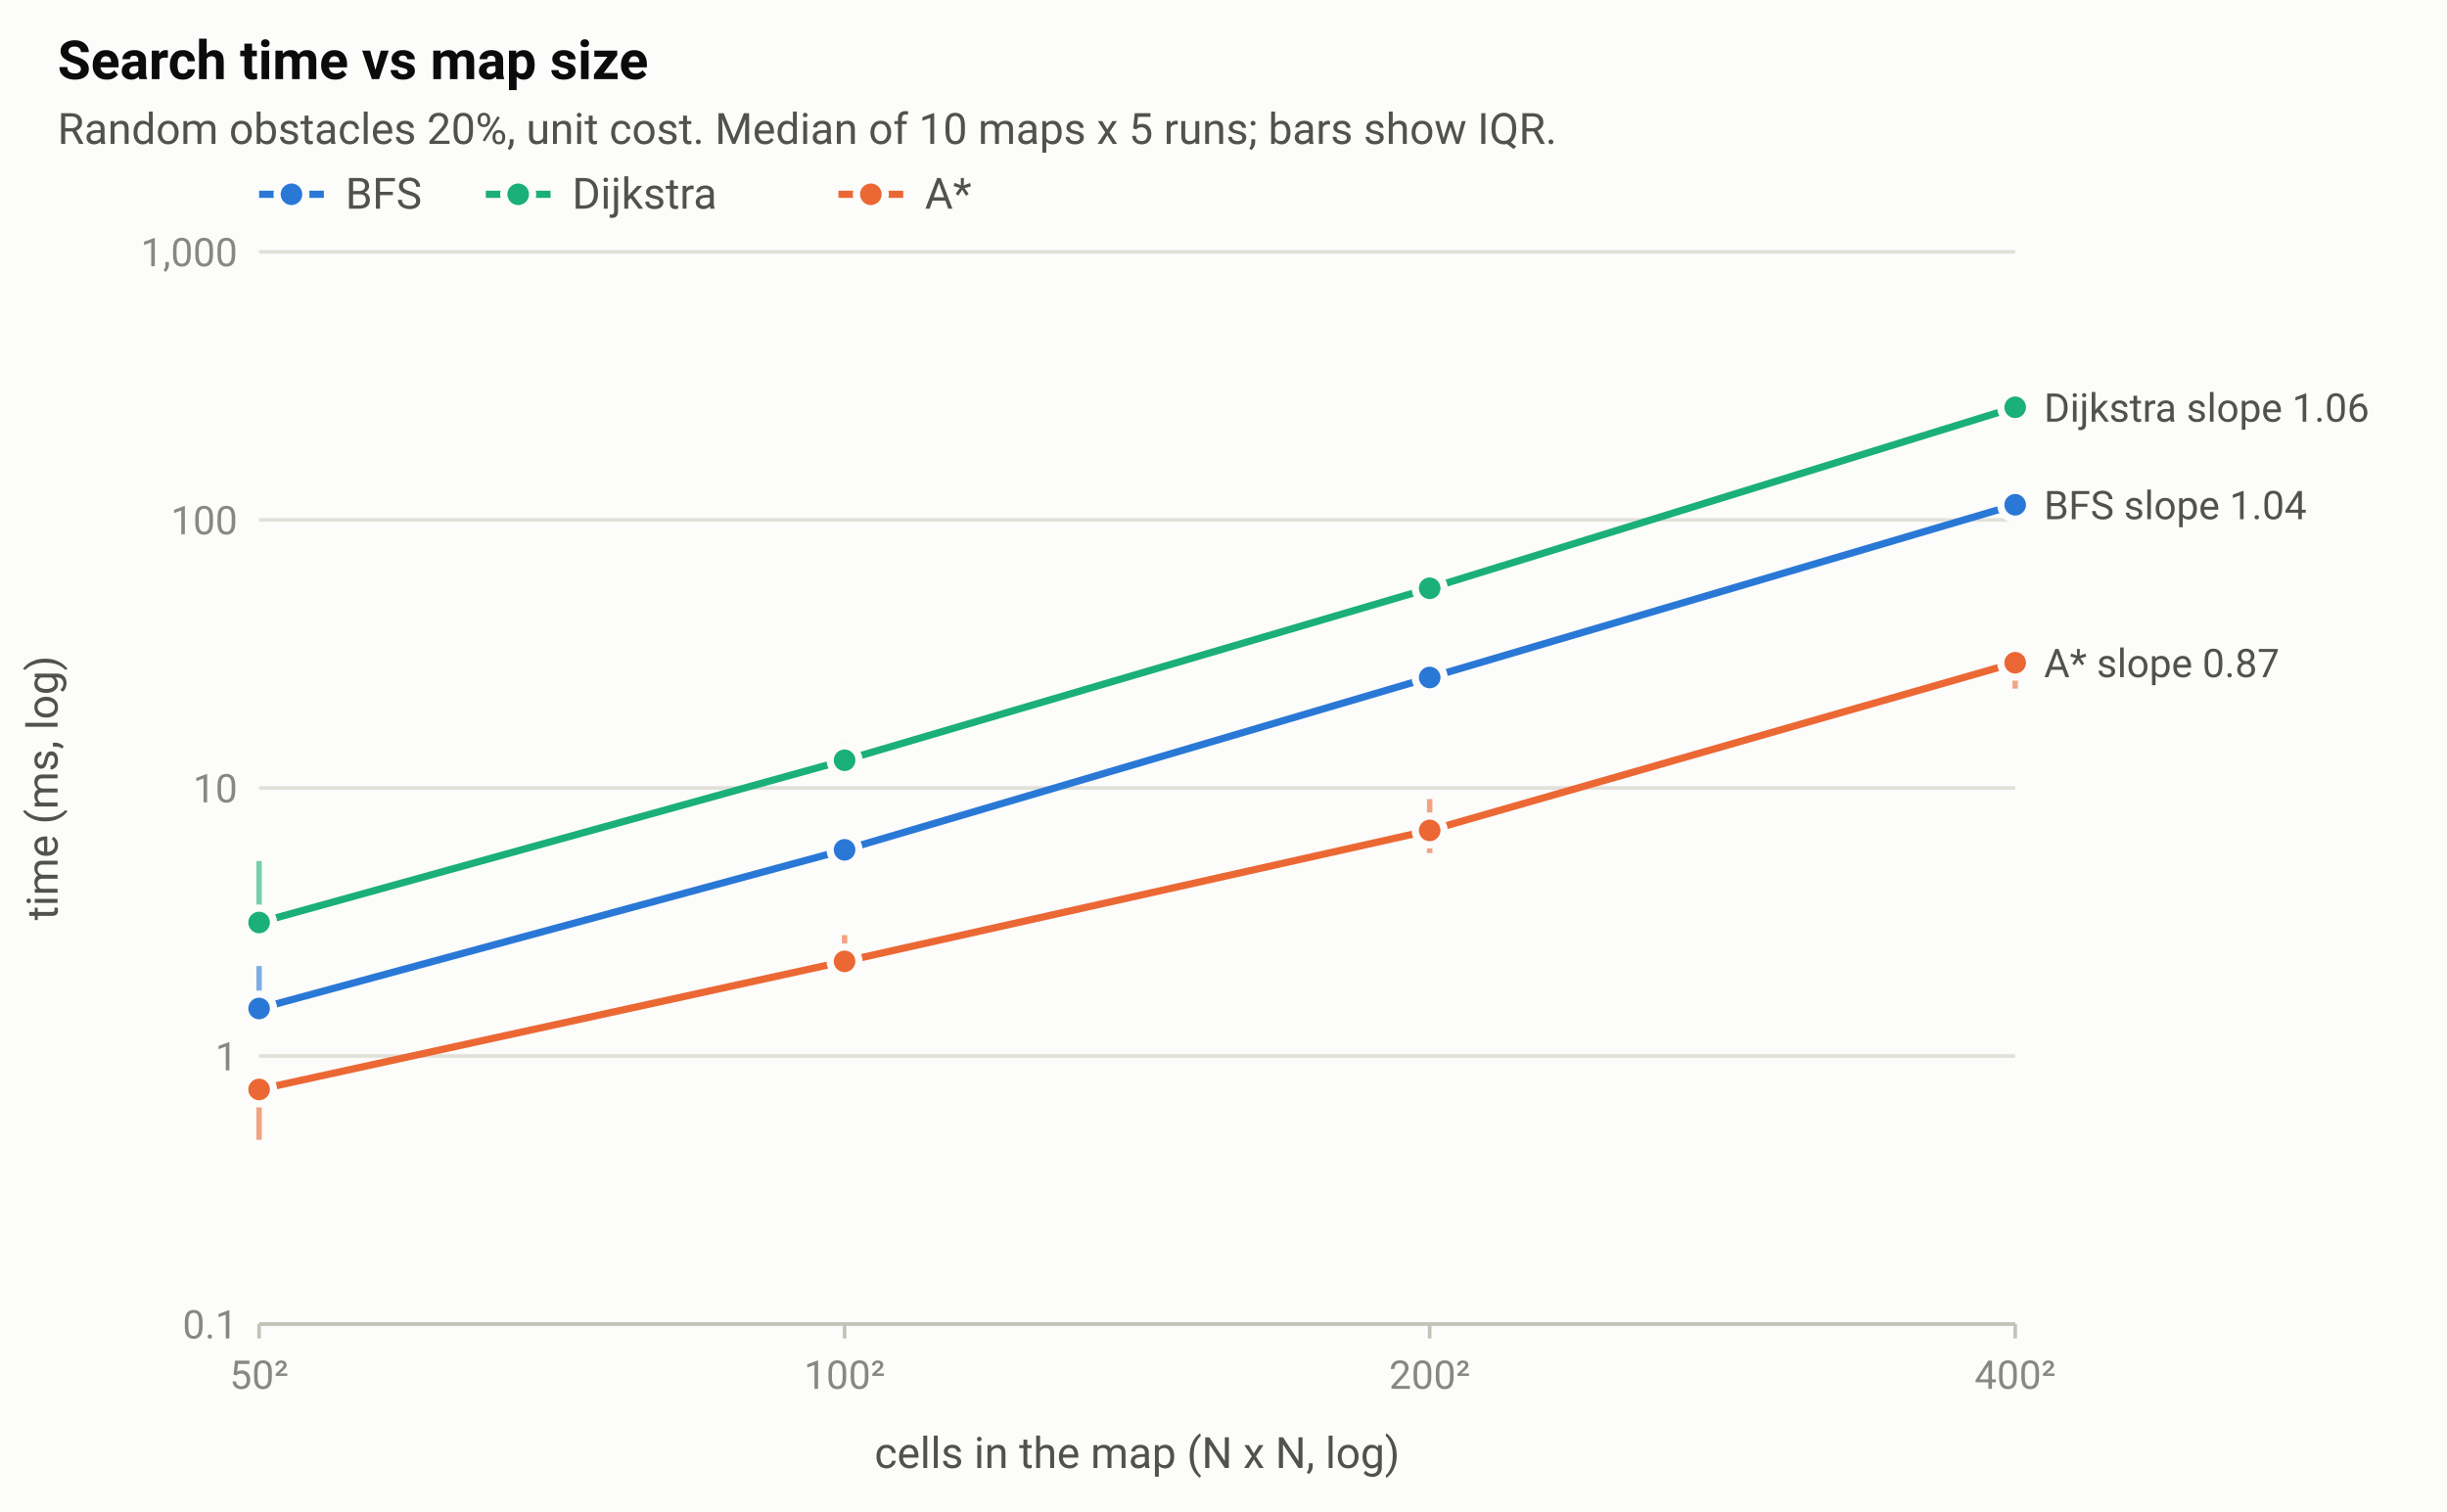
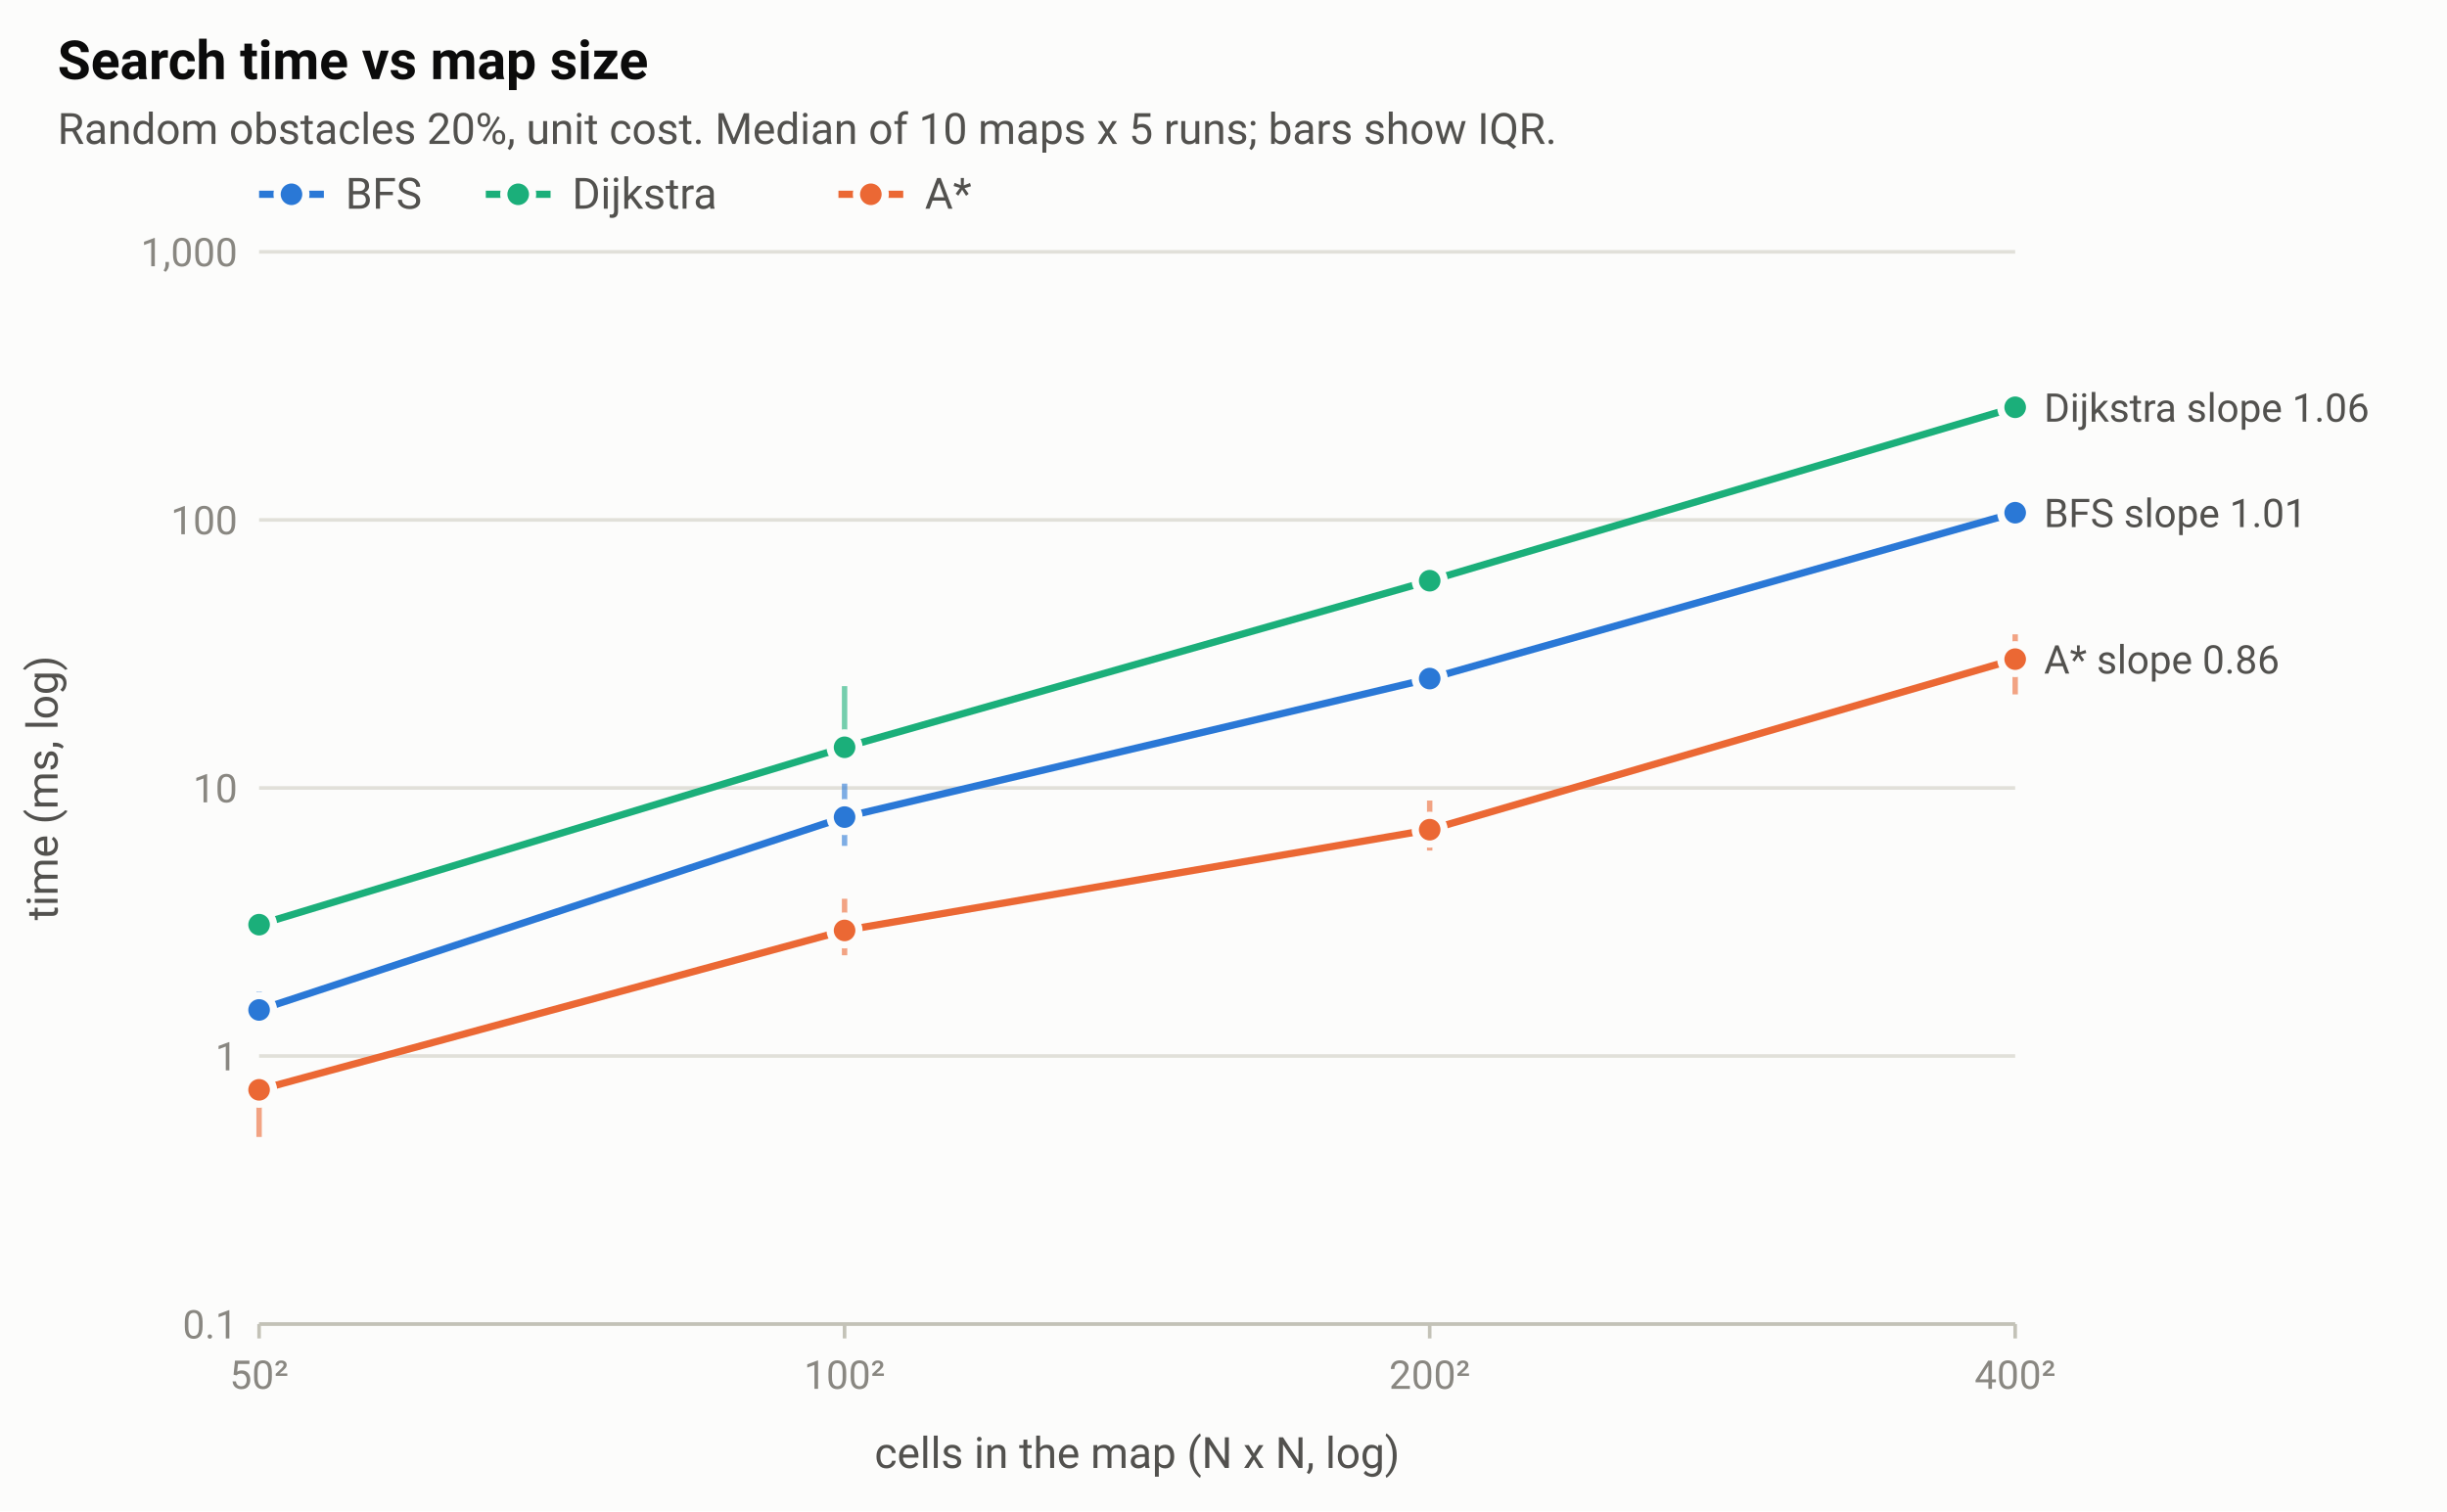
<svg xmlns="http://www.w3.org/2000/svg" width="680" height="420" viewBox="0 0 680 420" font-family="system-ui, -apple-system, 'Segoe UI', Roboto, Helvetica, Arial, sans-serif">
  <rect width="100%" height="100%" fill="#fcfcfb" />
  <text x="16.0" y="22.0" font-size="15" fill="#0b0b0b" text-anchor="start" font-weight="600">Search time vs map size</text>
  <text x="16.0" y="40.0" font-size="12" fill="#52514e" text-anchor="start" font-weight="normal">Random obstacles 20%, unit cost. Median of 10 maps x 5 runs; bars show IQR.</text>
  <line x1="72" y1="368.0" x2="560" y2="368.0" stroke="#e1e0d9" stroke-width="1" />
  <text x="66.0" y="372.0" font-size="11" fill="#898781" text-anchor="end" font-weight="normal">0.1</text>
  <line x1="72" y1="293.5" x2="560" y2="293.5" stroke="#e1e0d9" stroke-width="1" />
  <text x="66.0" y="297.5" font-size="11" fill="#898781" text-anchor="end" font-weight="normal">1</text>
  <line x1="72" y1="219.0" x2="560" y2="219.0" stroke="#e1e0d9" stroke-width="1" />
  <text x="66.0" y="223.0" font-size="11" fill="#898781" text-anchor="end" font-weight="normal">10</text>
  <line x1="72" y1="144.5" x2="560" y2="144.5" stroke="#e1e0d9" stroke-width="1" />
  <text x="66.0" y="148.5" font-size="11" fill="#898781" text-anchor="end" font-weight="normal">100</text>
  <line x1="72" y1="70.0" x2="560" y2="70.0" stroke="#e1e0d9" stroke-width="1" />
  <text x="66.0" y="74.0" font-size="11" fill="#898781" text-anchor="end" font-weight="normal">1,000</text>
  <text x="16.0" y="219.0" font-size="12" fill="#52514e" text-anchor="middle" font-weight="normal" transform="rotate(-90 16.0 219.0)">time (ms, log)</text>
  <line x1="72.0" y1="368" x2="72.0" y2="372" stroke="#c3c2b7" />
  <text x="72.0" y="386.0" font-size="11" fill="#898781" text-anchor="middle" font-weight="normal">50²</text>
  <line x1="234.7" y1="368" x2="234.7" y2="372" stroke="#c3c2b7" />
  <text x="234.7" y="386.0" font-size="11" fill="#898781" text-anchor="middle" font-weight="normal">100²</text>
  <line x1="397.3" y1="368" x2="397.3" y2="372" stroke="#c3c2b7" />
  <text x="397.3" y="386.0" font-size="11" fill="#898781" text-anchor="middle" font-weight="normal">200²</text>
  <line x1="560.0" y1="368" x2="560.0" y2="372" stroke="#c3c2b7" />
  <text x="560.0" y="386.0" font-size="11" fill="#898781" text-anchor="middle" font-weight="normal">400²</text>
  <line x1="72" y1="368" x2="560" y2="368" stroke="#c3c2b7" stroke-width="1" />
  <text x="316.0" y="408.0" font-size="12" fill="#52514e" text-anchor="middle" font-weight="normal">cells in the map (N x N, log)</text>
-   <line x1="72.0" y1="281.3" x2="72.0" y2="268.5" stroke="#2a78d6" stroke-width="1.5" stroke-opacity="0.6" />
-   <line x1="234.7" y1="236.7" x2="234.7" y2="235.3" stroke="#2a78d6" stroke-width="1.5" stroke-opacity="0.6" />
-   <line x1="397.3" y1="190.9" x2="397.3" y2="186.3" stroke="#2a78d6" stroke-width="1.5" stroke-opacity="0.6" />
-   <line x1="560.0" y1="143.5" x2="560.0" y2="138.5" stroke="#2a78d6" stroke-width="1.5" stroke-opacity="0.6" />
-   <polyline points="72.0,280.3 234.7,236.2 397.3,188.3 560.0,140.3" fill="none" stroke="#2a78d6" stroke-width="2" />
-   <circle cx="72.0" cy="280.3" r="4" fill="#2a78d6" stroke="#fcfcfb" stroke-width="2" />
-   <circle cx="234.7" cy="236.2" r="4" fill="#2a78d6" stroke="#fcfcfb" stroke-width="2" />
-   <circle cx="397.3" cy="188.3" r="4" fill="#2a78d6" stroke="#fcfcfb" stroke-width="2" />
-   <circle cx="560.0" cy="140.3" r="4" fill="#2a78d6" stroke="#fcfcfb" stroke-width="2" />
-   <text x="568.0" y="144.3" font-size="11" fill="#52514e" text-anchor="start" font-weight="normal">BFS  slope 1.04</text>
-   <line x1="72.0" y1="257.3" x2="72.0" y2="239.3" stroke="#1baf7a" stroke-width="1.5" stroke-opacity="0.6" />
-   <line x1="234.7" y1="211.7" x2="234.7" y2="206.4" stroke="#1baf7a" stroke-width="1.5" stroke-opacity="0.6" />
-   <line x1="397.3" y1="164.8" x2="397.3" y2="160.3" stroke="#1baf7a" stroke-width="1.5" stroke-opacity="0.6" />
-   <line x1="560.0" y1="115.2" x2="560.0" y2="111.1" stroke="#1baf7a" stroke-width="1.5" stroke-opacity="0.6" />
-   <polyline points="72.0,256.4 234.7,211.3 397.3,163.5 560.0,113.2" fill="none" stroke="#1baf7a" stroke-width="2" />
-   <circle cx="72.0" cy="256.4" r="4" fill="#1baf7a" stroke="#fcfcfb" stroke-width="2" />
-   <circle cx="234.7" cy="211.3" r="4" fill="#1baf7a" stroke="#fcfcfb" stroke-width="2" />
-   <circle cx="397.3" cy="163.5" r="4" fill="#1baf7a" stroke="#fcfcfb" stroke-width="2" />
+   <line x1="72.0" y1="281.6" x2="72.0" y2="275.6" stroke="#2a78d6" stroke-width="1.5" stroke-opacity="0.6" />
+   <line x1="234.7" y1="235.1" x2="234.7" y2="217.8" stroke="#2a78d6" stroke-width="1.5" stroke-opacity="0.6" />
+   <line x1="397.3" y1="190.3" x2="397.3" y2="186.3" stroke="#2a78d6" stroke-width="1.5" stroke-opacity="0.6" />
+   <line x1="560.0" y1="142.9" x2="560.0" y2="141.3" stroke="#2a78d6" stroke-width="1.5" stroke-opacity="0.6" />
+   <polyline points="72.0,280.7 234.7,227.1 397.3,188.6 560.0,142.5" fill="none" stroke="#2a78d6" stroke-width="2" />
+   <circle cx="72.0" cy="280.7" r="4" fill="#2a78d6" stroke="#fcfcfb" stroke-width="2" />
+   <circle cx="234.7" cy="227.1" r="4" fill="#2a78d6" stroke="#fcfcfb" stroke-width="2" />
+   <circle cx="397.3" cy="188.6" r="4" fill="#2a78d6" stroke="#fcfcfb" stroke-width="2" />
+   <circle cx="560.0" cy="142.5" r="4" fill="#2a78d6" stroke="#fcfcfb" stroke-width="2" />
+   <text x="568.0" y="146.5" font-size="11" fill="#52514e" text-anchor="start" font-weight="normal">BFS  slope 1.01</text>
+   <line x1="72.0" y1="258.2" x2="72.0" y2="255.4" stroke="#1baf7a" stroke-width="1.5" stroke-opacity="0.6" />
+   <line x1="234.7" y1="210.6" x2="234.7" y2="190.7" stroke="#1baf7a" stroke-width="1.5" stroke-opacity="0.6" />
+   <line x1="397.3" y1="163.4" x2="397.3" y2="159.2" stroke="#1baf7a" stroke-width="1.5" stroke-opacity="0.6" />
+   <line x1="560.0" y1="114.3" x2="560.0" y2="110.1" stroke="#1baf7a" stroke-width="1.5" stroke-opacity="0.6" />
+   <polyline points="72.0,257.0 234.7,207.7 397.3,161.4 560.0,113.2" fill="none" stroke="#1baf7a" stroke-width="2" />
+   <circle cx="72.0" cy="257.0" r="4" fill="#1baf7a" stroke="#fcfcfb" stroke-width="2" />
+   <circle cx="234.7" cy="207.7" r="4" fill="#1baf7a" stroke="#fcfcfb" stroke-width="2" />
+   <circle cx="397.3" cy="161.4" r="4" fill="#1baf7a" stroke="#fcfcfb" stroke-width="2" />
  <circle cx="560.0" cy="113.2" r="4" fill="#1baf7a" stroke="#fcfcfb" stroke-width="2" />
  <text x="568.0" y="117.2" font-size="11" fill="#52514e" text-anchor="start" font-weight="normal">Dijkstra  slope 1.06</text>
-   <line x1="72.0" y1="316.8" x2="72.0" y2="298.7" stroke="#eb6834" stroke-width="1.5" stroke-opacity="0.6" />
-   <line x1="234.7" y1="270.9" x2="234.7" y2="259.9" stroke="#eb6834" stroke-width="1.5" stroke-opacity="0.6" />
-   <line x1="397.3" y1="237.1" x2="397.3" y2="222.1" stroke="#eb6834" stroke-width="1.5" stroke-opacity="0.6" />
-   <line x1="560.0" y1="191.4" x2="560.0" y2="180.3" stroke="#eb6834" stroke-width="1.5" stroke-opacity="0.6" />
-   <polyline points="72.0,302.8 234.7,267.2 397.3,230.8 560.0,184.2" fill="none" stroke="#eb6834" stroke-width="2" />
-   <circle cx="72.0" cy="302.8" r="4" fill="#eb6834" stroke="#fcfcfb" stroke-width="2" />
-   <circle cx="234.7" cy="267.2" r="4" fill="#eb6834" stroke="#fcfcfb" stroke-width="2" />
-   <circle cx="397.3" cy="230.8" r="4" fill="#eb6834" stroke="#fcfcfb" stroke-width="2" />
-   <circle cx="560.0" cy="184.2" r="4" fill="#eb6834" stroke="#fcfcfb" stroke-width="2" />
-   <text x="568.0" y="188.2" font-size="11" fill="#52514e" text-anchor="start" font-weight="normal">A*  slope 0.87</text>
+   <line x1="72.0" y1="316.0" x2="72.0" y2="299.5" stroke="#eb6834" stroke-width="1.5" stroke-opacity="0.6" />
+   <line x1="234.7" y1="265.5" x2="234.7" y2="249.8" stroke="#eb6834" stroke-width="1.5" stroke-opacity="0.6" />
+   <line x1="397.3" y1="236.4" x2="397.3" y2="222.5" stroke="#eb6834" stroke-width="1.5" stroke-opacity="0.6" />
+   <line x1="560.0" y1="193.0" x2="560.0" y2="176.3" stroke="#eb6834" stroke-width="1.5" stroke-opacity="0.6" />
+   <polyline points="72.0,302.9 234.7,258.6 397.3,230.6 560.0,183.2" fill="none" stroke="#eb6834" stroke-width="2" />
+   <circle cx="72.0" cy="302.9" r="4" fill="#eb6834" stroke="#fcfcfb" stroke-width="2" />
+   <circle cx="234.7" cy="258.6" r="4" fill="#eb6834" stroke="#fcfcfb" stroke-width="2" />
+   <circle cx="397.3" cy="230.6" r="4" fill="#eb6834" stroke="#fcfcfb" stroke-width="2" />
+   <circle cx="560.0" cy="183.2" r="4" fill="#eb6834" stroke="#fcfcfb" stroke-width="2" />
+   <text x="568.0" y="187.2" font-size="11" fill="#52514e" text-anchor="start" font-weight="normal">A*  slope 0.86</text>
  <line x1="72" y1="54" x2="90" y2="54" stroke="#2a78d6" stroke-width="2" />
  <circle cx="81" cy="54" r="4" fill="#2a78d6" stroke="#fcfcfb" stroke-width="2" />
  <text x="96.0" y="58.0" font-size="12" fill="#52514e" text-anchor="start" font-weight="normal">BFS</text>
  <line x1="135" y1="54" x2="153" y2="54" stroke="#1baf7a" stroke-width="2" />
  <circle cx="144" cy="54" r="4" fill="#1baf7a" stroke="#fcfcfb" stroke-width="2" />
  <text x="159.0" y="58.0" font-size="12" fill="#52514e" text-anchor="start" font-weight="normal">Dijkstra</text>
  <line x1="233" y1="54" x2="251" y2="54" stroke="#eb6834" stroke-width="2" />
  <circle cx="242" cy="54" r="4" fill="#eb6834" stroke="#fcfcfb" stroke-width="2" />
  <text x="257.0" y="58.0" font-size="12" fill="#52514e" text-anchor="start" font-weight="normal">A*</text>
</svg>
